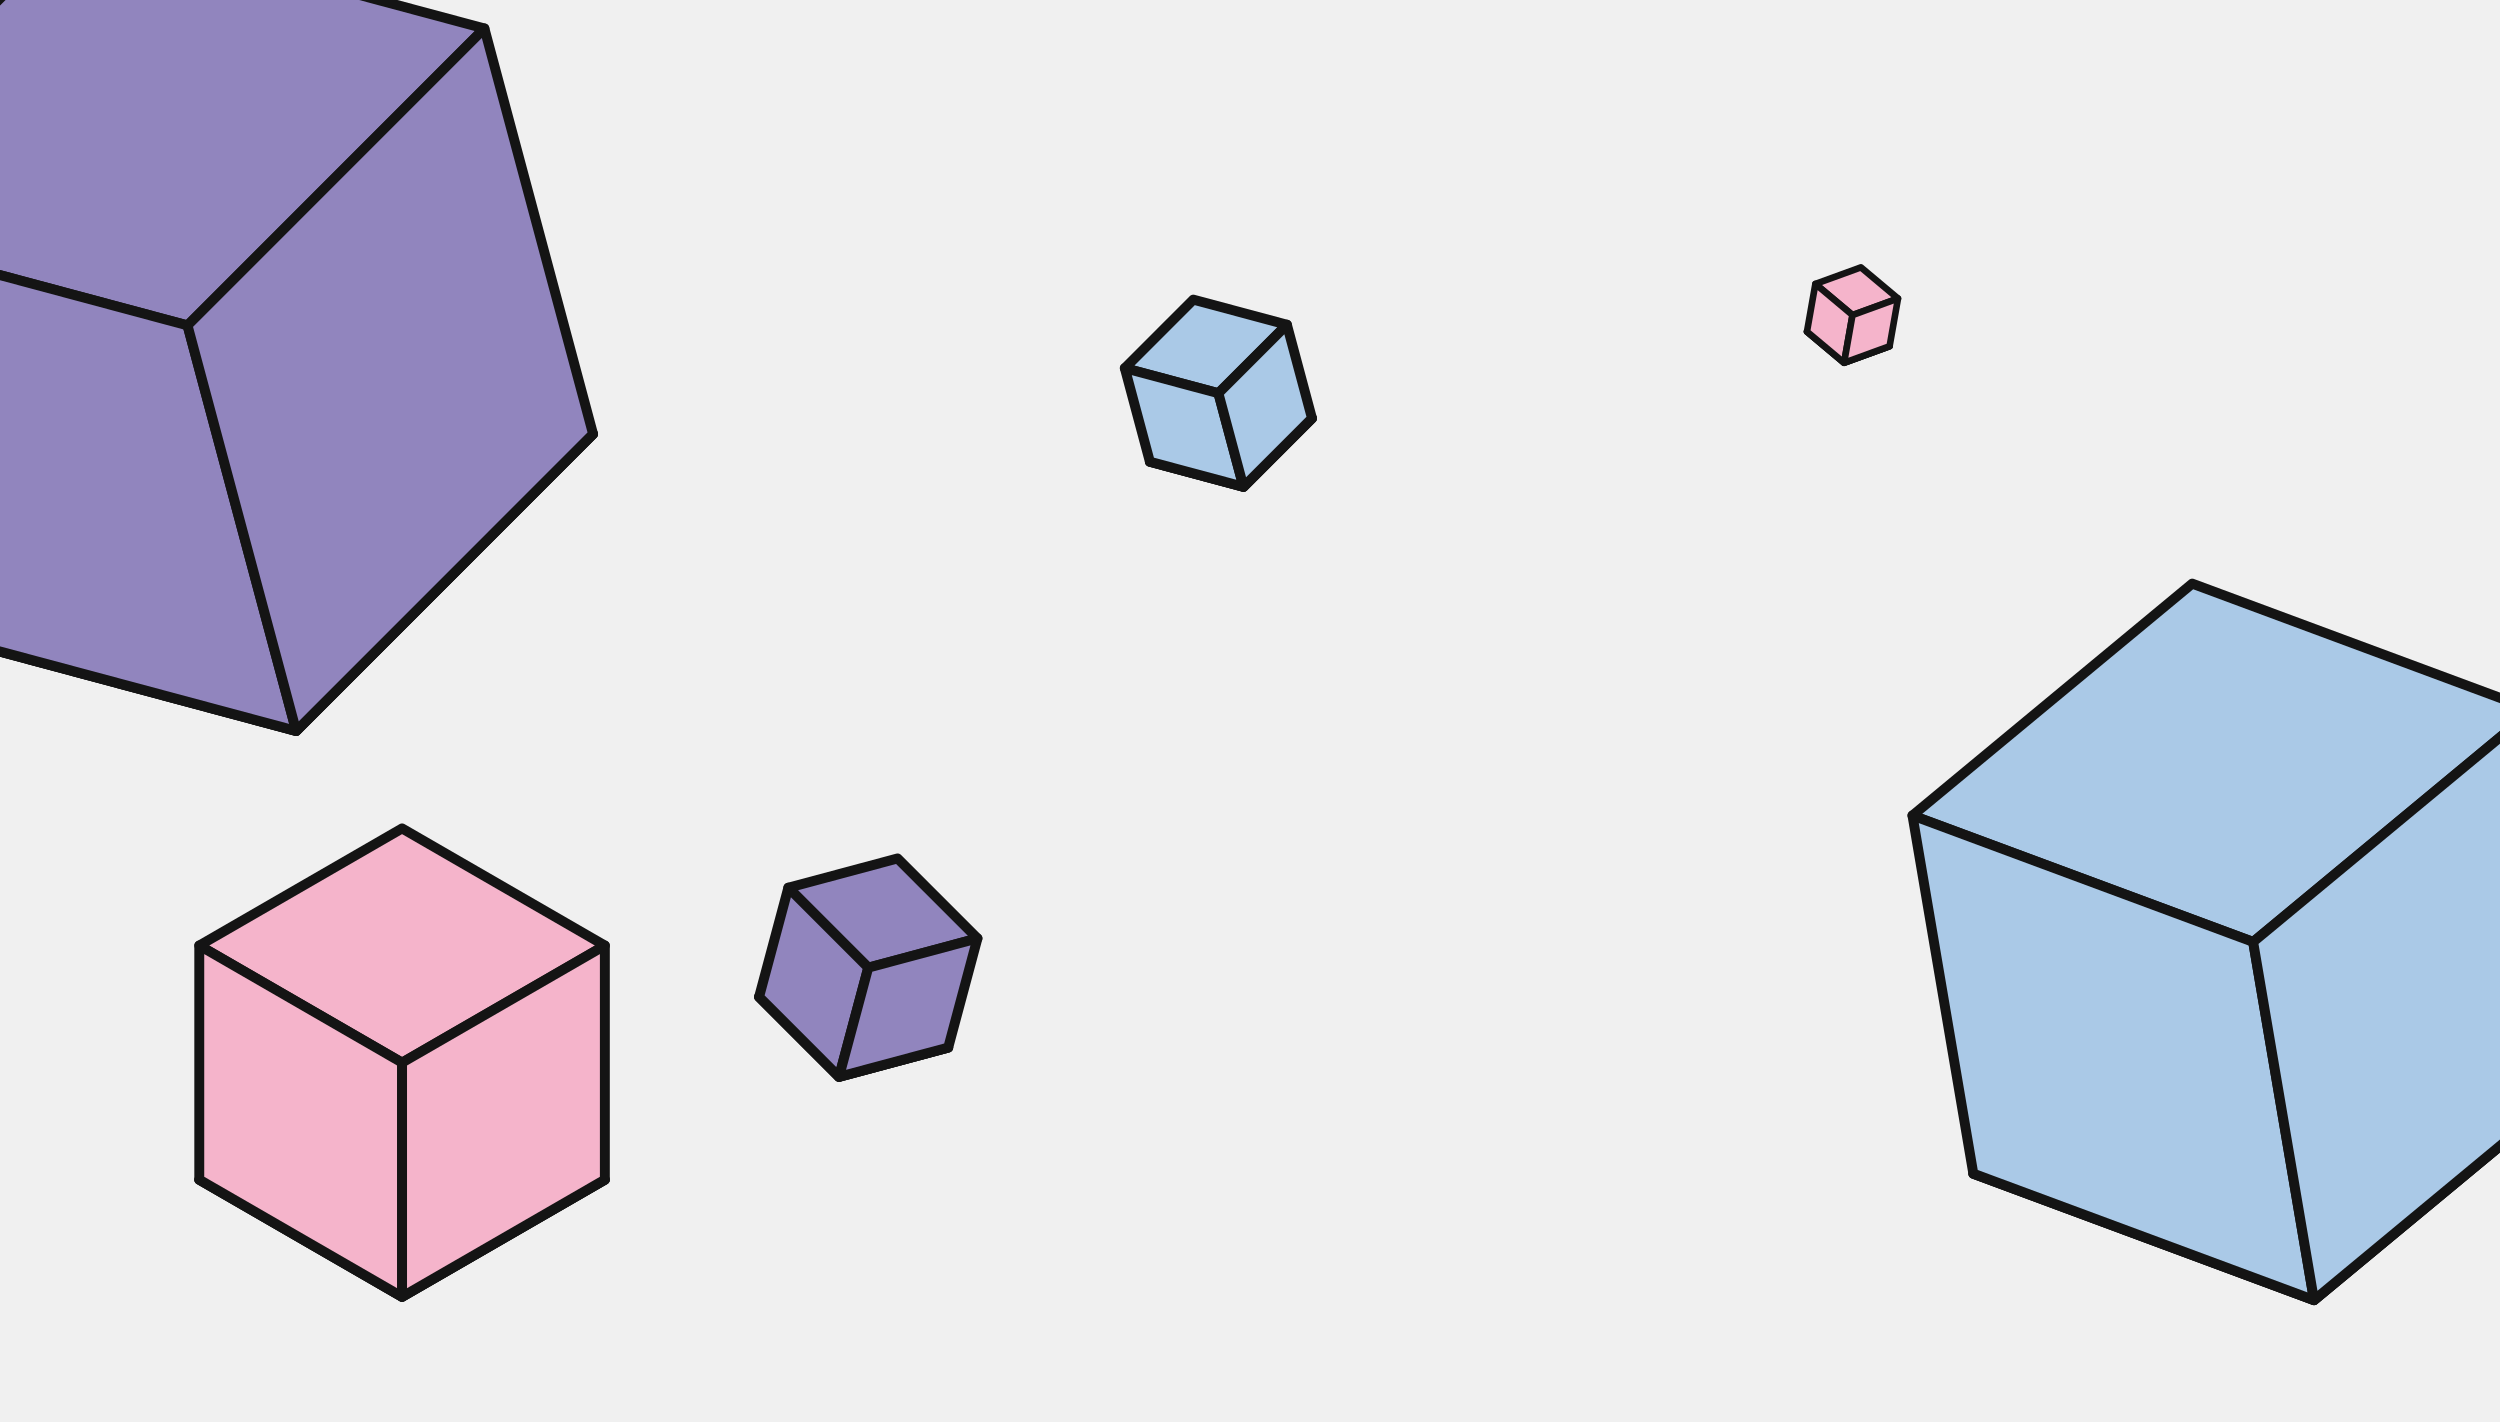
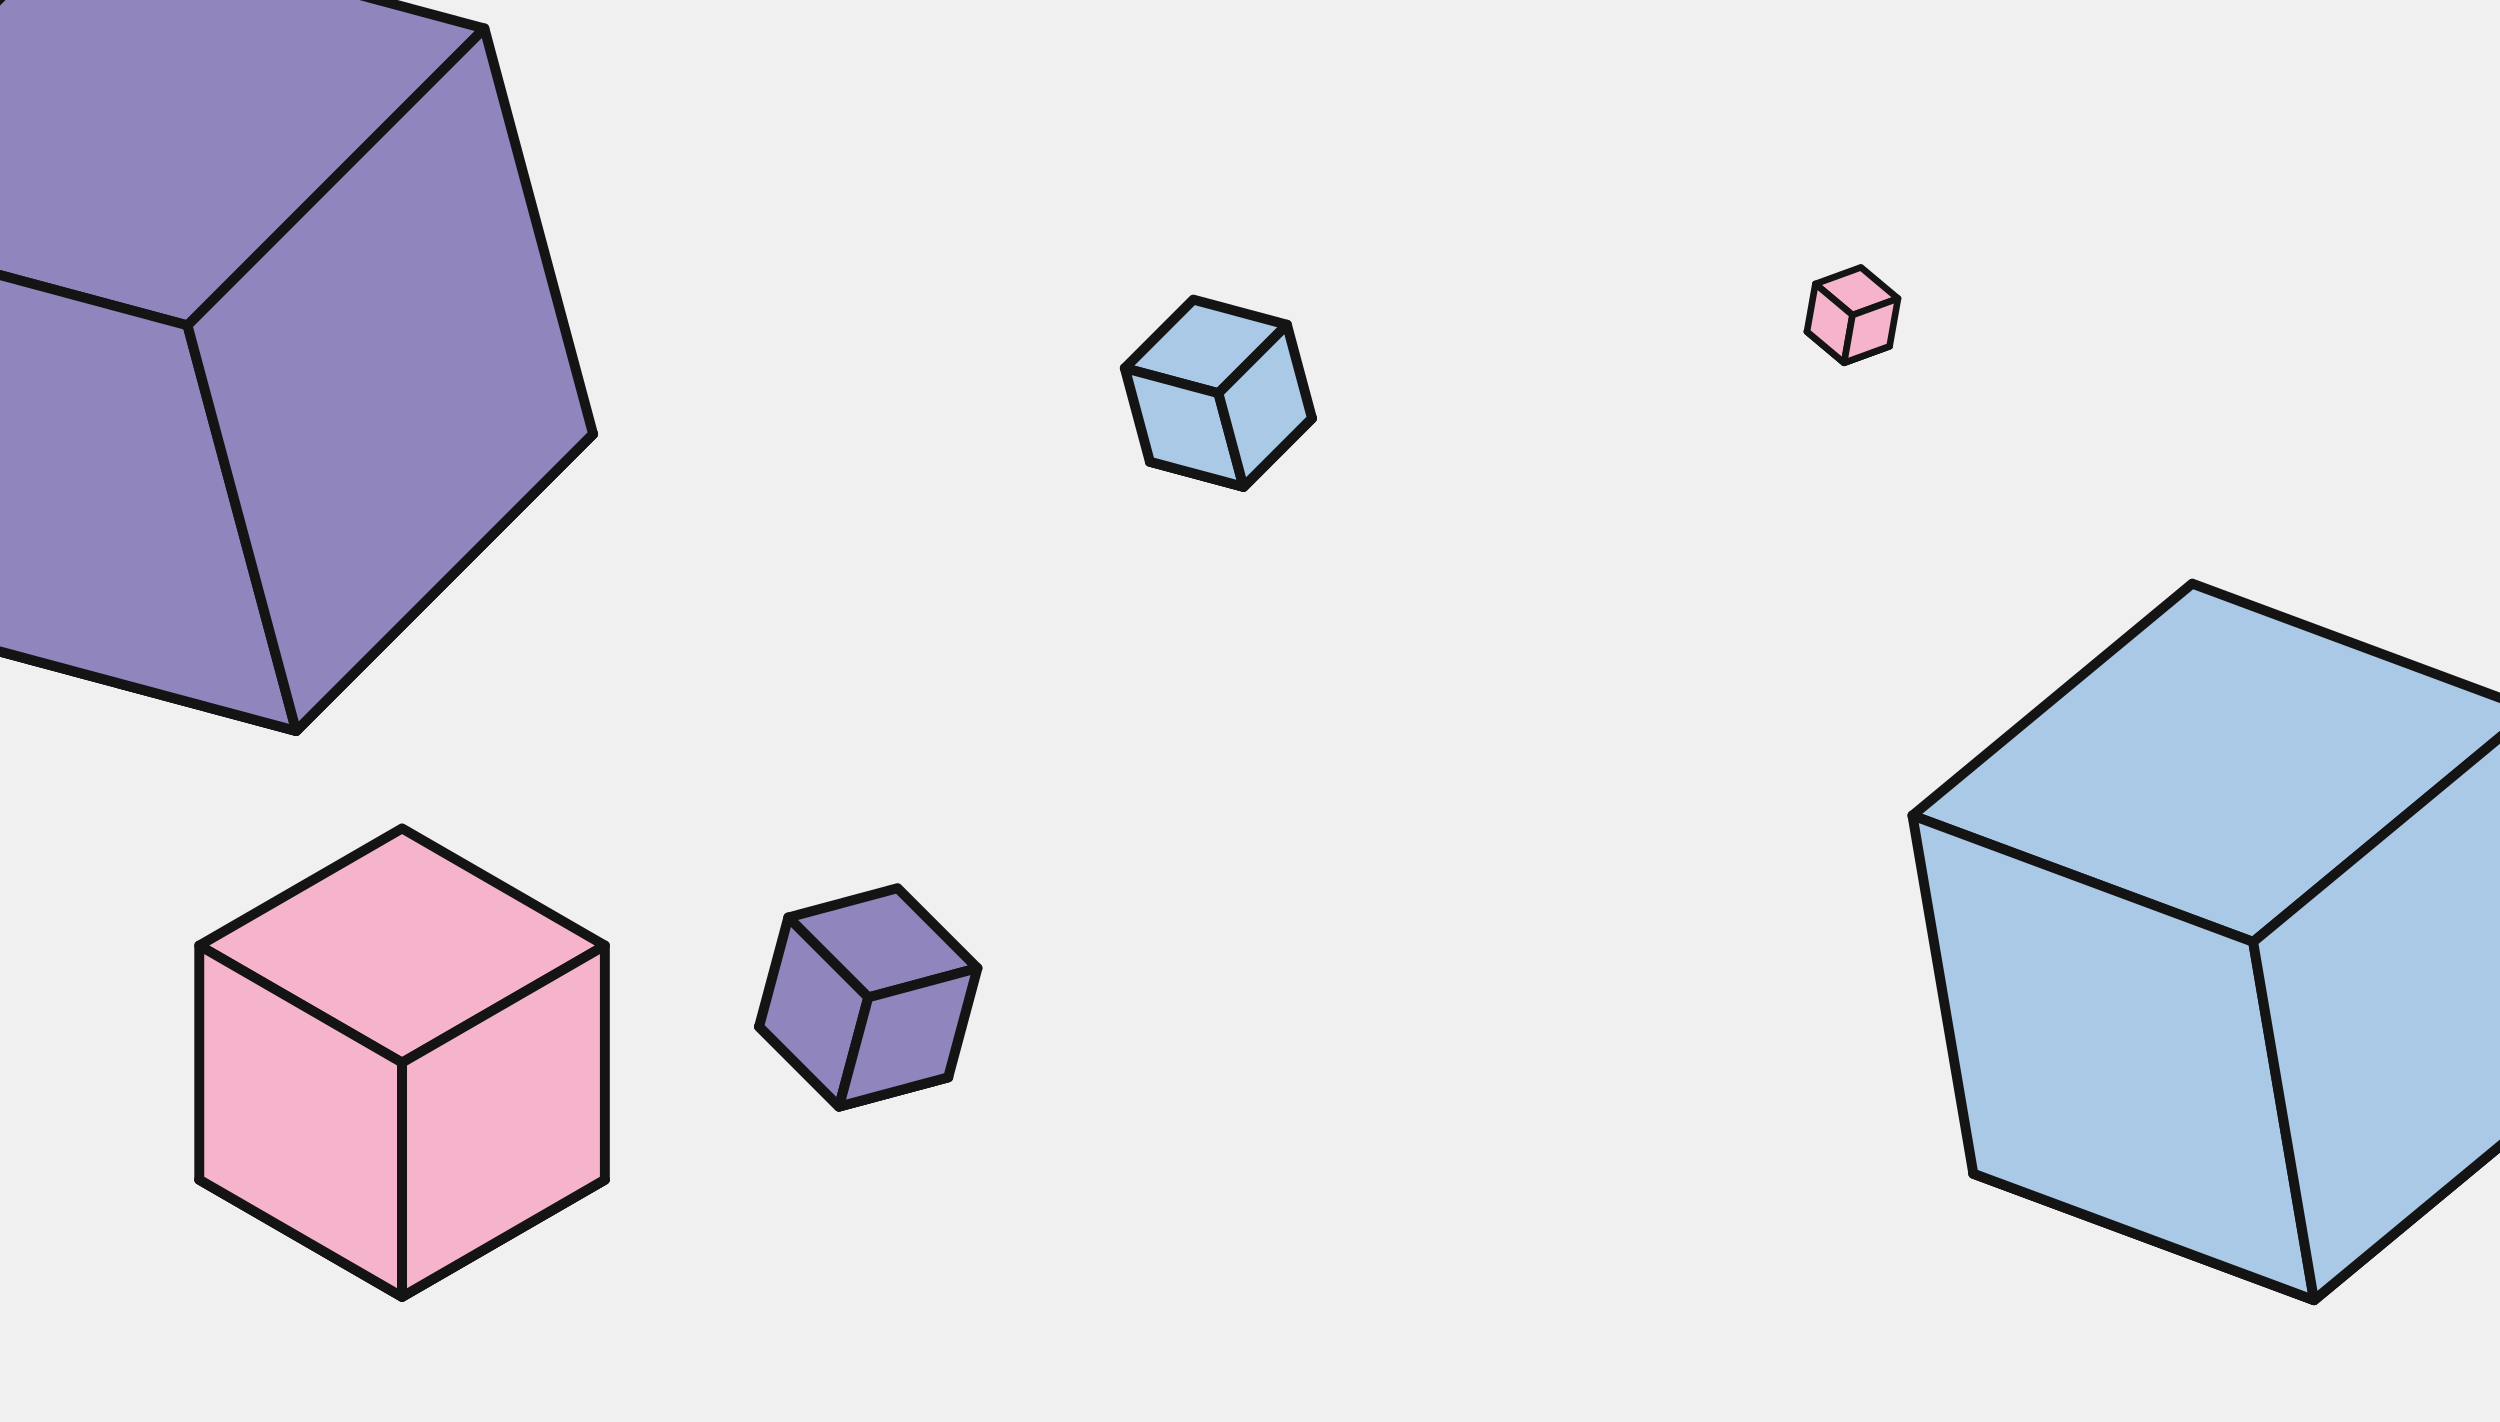
<svg xmlns="http://www.w3.org/2000/svg" width="1513" height="860" viewBox="0 0 1513 860" fill="none">
  <g clip-path="url(#clip0_0_1)">
    <path d="M794.021 253.167L752.559 294.644L695.914 279.454L737.376 237.977L794.021 253.167Z" fill="#AAC9E7" stroke="#141414" stroke-width="6" stroke-linecap="round" stroke-linejoin="round" />
    <path d="M794.021 253.167L752.559 294.644L695.914 279.454L737.376 237.977L794.021 253.167Z" fill="#AAC9E7" stroke="#141414" stroke-width="6" stroke-linecap="round" stroke-linejoin="round" />
    <path d="M778.843 196.521L737.381 237.998L680.736 222.809L722.198 181.332L778.843 196.521Z" fill="#AAC9E7" stroke="#141414" stroke-width="6" stroke-linecap="round" stroke-linejoin="round" />
    <path d="M737.378 237.987L752.554 294.623L695.908 279.434L680.733 222.798L737.378 237.987Z" fill="#AAC9E7" stroke="#141414" stroke-width="6" stroke-linecap="round" stroke-linejoin="round" />
    <path d="M778.84 196.51L794.016 253.146L752.554 294.623L737.378 237.988L778.84 196.51Z" fill="#AAC9E7" stroke="#141414" stroke-width="6" stroke-linecap="round" stroke-linejoin="round" />
  </g>
-   <g clip-path="url(#clip1_0_1)">
+   <g clip-path="url(#clip1_0_1)" transform="translate(0,18)">
    <path d="M573.853 634L507.766 651.721L459.394 603.331L525.481 585.61L573.853 634Z" fill="#9185BE" stroke="#141414" stroke-width="6" stroke-linecap="round" stroke-linejoin="round" />
    <path d="M573.853 634L507.766 651.721L459.394 603.331L525.481 585.61L573.853 634Z" fill="#9185BE" stroke="#141414" stroke-width="6" stroke-linecap="round" stroke-linejoin="round" />
    <path d="M591.56 567.914L525.474 585.635L477.102 537.245L543.188 519.524L591.56 567.914Z" fill="#9185BE" stroke="#141414" stroke-width="6" stroke-linecap="round" stroke-linejoin="round" />
    <path d="M525.477 585.622L507.773 651.698L459.401 603.308L477.105 537.232L525.477 585.622Z" fill="#9185BE" stroke="#141414" stroke-width="6" stroke-linecap="round" stroke-linejoin="round" />
    <path d="M591.564 567.903L573.859 633.978L507.773 651.699L525.477 585.624L591.564 567.903Z" fill="#9185BE" stroke="#141414" stroke-width="6" stroke-linecap="round" stroke-linejoin="round" />
  </g>
  <g clip-path="url(#clip2_0_1)">
    <path d="M1569.77 646.546L1400.45 786.897L1194.27 710.363L1363.59 570.011L1569.77 646.546Z" fill="#AAC9E7" stroke="#141414" stroke-width="6" stroke-linecap="round" stroke-linejoin="round" />
    <path d="M1569.77 646.546L1400.45 786.897L1194.27 710.363L1363.59 570.011L1569.77 646.546Z" fill="#AAC9E7" stroke="#141414" stroke-width="6" stroke-linecap="round" stroke-linejoin="round" />
    <path d="M1532.92 429.741L1363.6 570.092L1157.42 493.558L1326.74 353.207L1532.92 429.741Z" fill="#AAC9E7" stroke="#141414" stroke-width="6" stroke-linecap="round" stroke-linejoin="round" />
    <path d="M1363.59 570.052L1400.43 786.82L1194.26 710.286L1157.42 493.518L1363.59 570.052Z" fill="#AAC9E7" stroke="#141414" stroke-width="6" stroke-linecap="round" stroke-linejoin="round" />
    <path d="M1532.91 429.701L1569.75 646.469L1400.44 786.82L1363.6 570.052L1532.91 429.701Z" fill="#AAC9E7" stroke="#141414" stroke-width="6" stroke-linecap="round" stroke-linejoin="round" />
  </g>
  <g clip-path="url(#clip3_0_1)">
    <path d="M358.931 262.7L179.264 442.434L-66.2 376.613L113.467 196.879L358.931 262.7Z" fill="#9185BE" stroke="#141414" stroke-width="6" stroke-linecap="round" stroke-linejoin="round" />
    <path d="M358.931 262.7L179.264 442.434L-66.2 376.613L113.467 196.879L358.931 262.7Z" fill="#9185BE" stroke="#141414" stroke-width="6" stroke-linecap="round" stroke-linejoin="round" />
    <path d="M293.159 17.237L113.491 196.971L-131.973 131.151L47.695 -48.584L293.159 17.237Z" fill="#9185BE" stroke="#141414" stroke-width="6" stroke-linecap="round" stroke-linejoin="round" />
    <path d="M113.48 196.925L179.24 442.347L-66.224 376.526L-131.984 131.104L113.48 196.925Z" fill="#9185BE" stroke="#141414" stroke-width="6" stroke-linecap="round" stroke-linejoin="round" />
    <path d="M293.15 17.191L358.911 262.612L179.243 442.347L113.483 196.925L293.15 17.191Z" fill="#9185BE" stroke="#141414" stroke-width="6" stroke-linecap="round" stroke-linejoin="round" />
  </g>
  <g clip-path="url(#clip4_0_1)">
    <path d="M1143.59 209.531L1116.03 219.565L1093.57 200.712L1121.13 190.678L1143.59 209.531Z" fill="#F5B4CB" stroke="#141414" style="stroke-width:4" stroke-linecap="round" stroke-linejoin="round" />
    <path d="M1143.59 209.531L1116.03 219.565L1093.57 200.712L1121.13 190.678L1143.59 209.531Z" fill="#F5B4CB" stroke="#141414" style="stroke-width:4" stroke-linecap="round" stroke-linejoin="round" />
    <path d="M1148.68 180.655L1121.13 190.689L1098.67 171.836L1126.22 161.802L1148.68 180.655Z" fill="#F5B4CB" stroke="#141414" style="stroke-width:4" stroke-linecap="round" stroke-linejoin="round" />
    <path d="M1121.13 190.684L1116.04 219.555L1093.58 200.703L1098.67 171.831L1121.13 190.684Z" fill="#F5B4CB" stroke="#141414" style="stroke-width:4" stroke-linecap="round" stroke-linejoin="round" />
    <path d="M1148.68 180.65L1143.59 209.521L1116.04 219.555L1121.13 190.684L1148.68 180.65Z" fill="#F5B4CB" stroke="#141414" style="stroke-width:4" stroke-linecap="round" stroke-linejoin="round" />
  </g>
  <g clip-path="url(#clip5_0_1)">
    <path d="M366.057 713.97L243.328 784.857L120.6 713.97L243.328 643.082L366.057 713.97Z" fill="#F5B4CB" stroke="#141414" stroke-width="6" stroke-linecap="round" stroke-linejoin="round" />
    <path d="M366.057 713.97L243.328 784.857L120.6 713.97L243.328 643.082L366.057 713.97Z" fill="#F5B4CB" stroke="#141414" stroke-width="6" stroke-linecap="round" stroke-linejoin="round" />
    <path d="M366.056 572.247L243.328 643.134L120.6 572.247L243.328 501.359L366.056 572.247Z" fill="#F5B4CB" stroke="#141414" stroke-width="6" stroke-linecap="round" stroke-linejoin="round" />
    <path d="M243.329 643.108V784.806L120.6 713.919V572.221L243.329 643.108Z" fill="#F5B4CB" stroke="#141414" stroke-width="6" stroke-linecap="round" stroke-linejoin="round" />
    <path d="M366.057 572.221V713.919L243.328 784.806V643.108L366.057 572.221Z" fill="#F5B4CB" stroke="#141414" stroke-width="6" stroke-linecap="round" stroke-linejoin="round" />
  </g>
  <defs>
    <clipPath id="clip0_0_1">
      <rect width="147.935" height="147.228" fill="white" transform="translate(646.96 186.125) rotate(-15)" />
    </clipPath>
    <clipPath id="clip1_0_1">
      <rect width="170.24" height="170.24" fill="white" transform="translate(465.271 481.336) rotate(15)" />
    </clipPath>
    <clipPath id="clip2_0_1">
      <rect width="486.799" height="503.984" fill="white" transform="translate(1081.28 362.438) rotate(-9.64547)" />
    </clipPath>
    <clipPath id="clip3_0_1">
      <rect width="608.957" height="609.664" fill="white" transform="translate(-259.54 -18.5547) rotate(-15)" />
    </clipPath>
    <clipPath id="clip4_0_1">
      <rect width="70.028" height="72.462" fill="white" transform="translate(1092.77 148.82) rotate(10)" />
    </clipPath>
    <clipPath id="clip5_0_1">
      <rect width="253" height="290" fill="white" transform="translate(116.96 498.086)" />
    </clipPath>
  </defs>
</svg>
